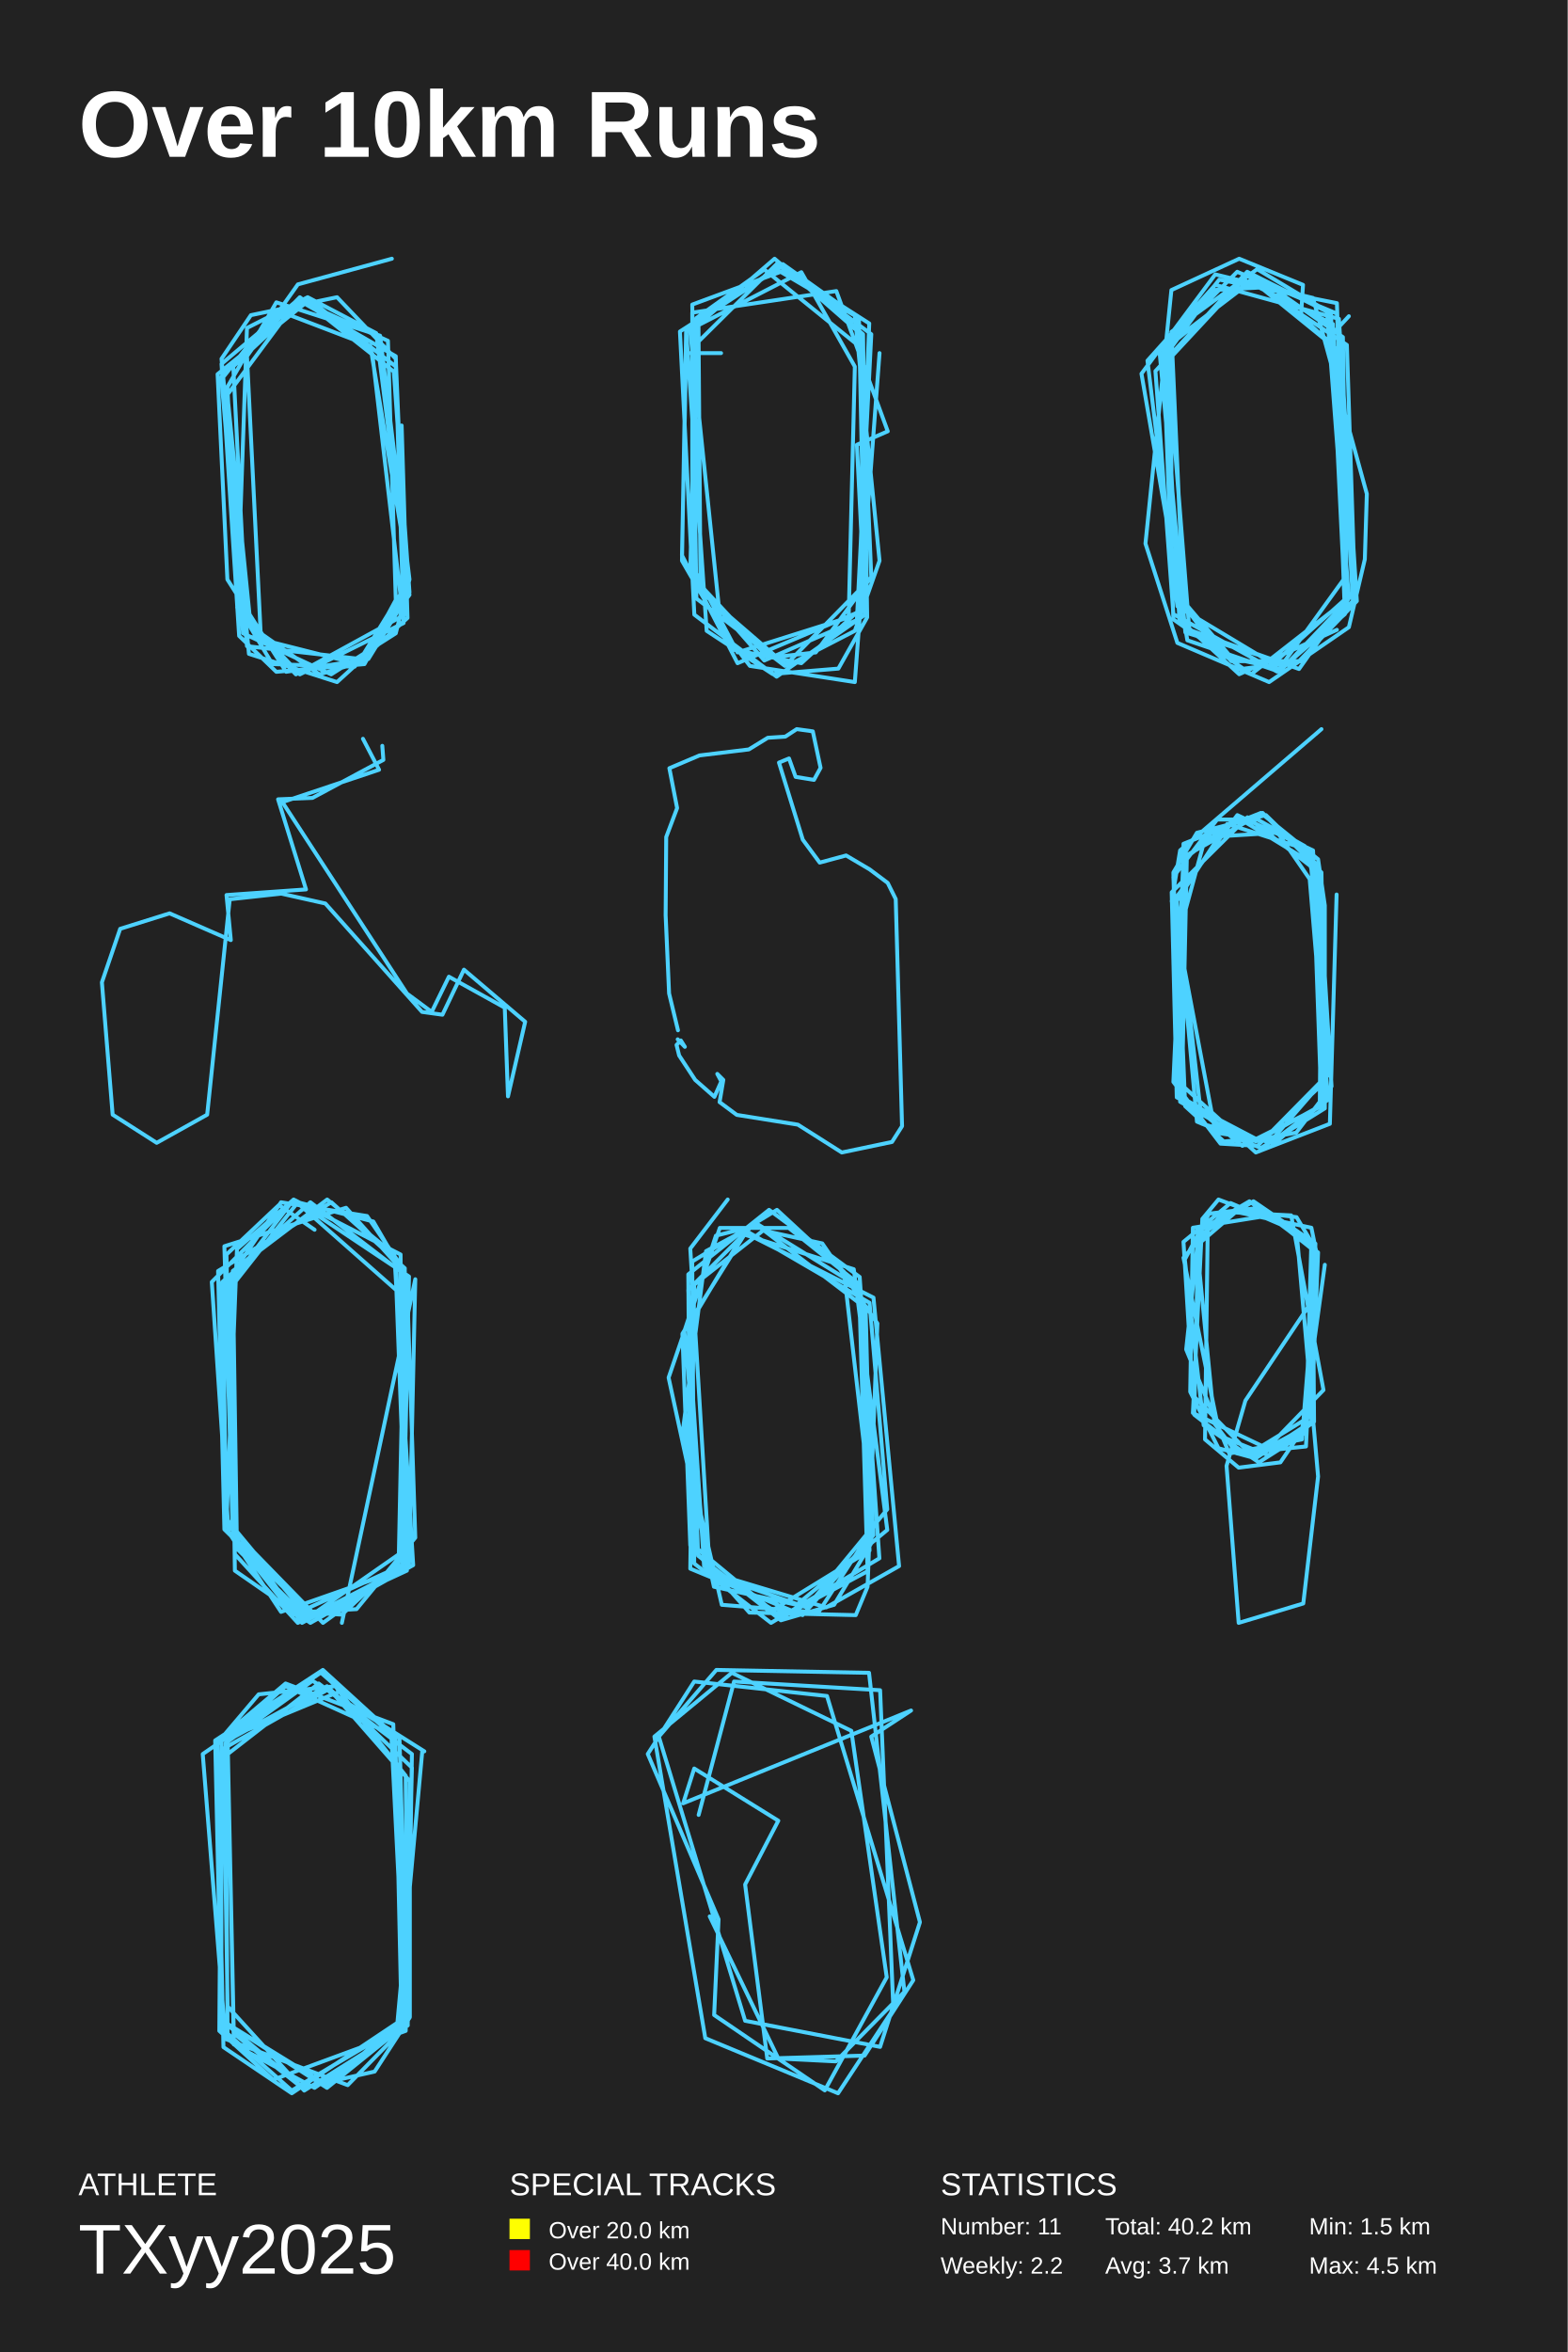
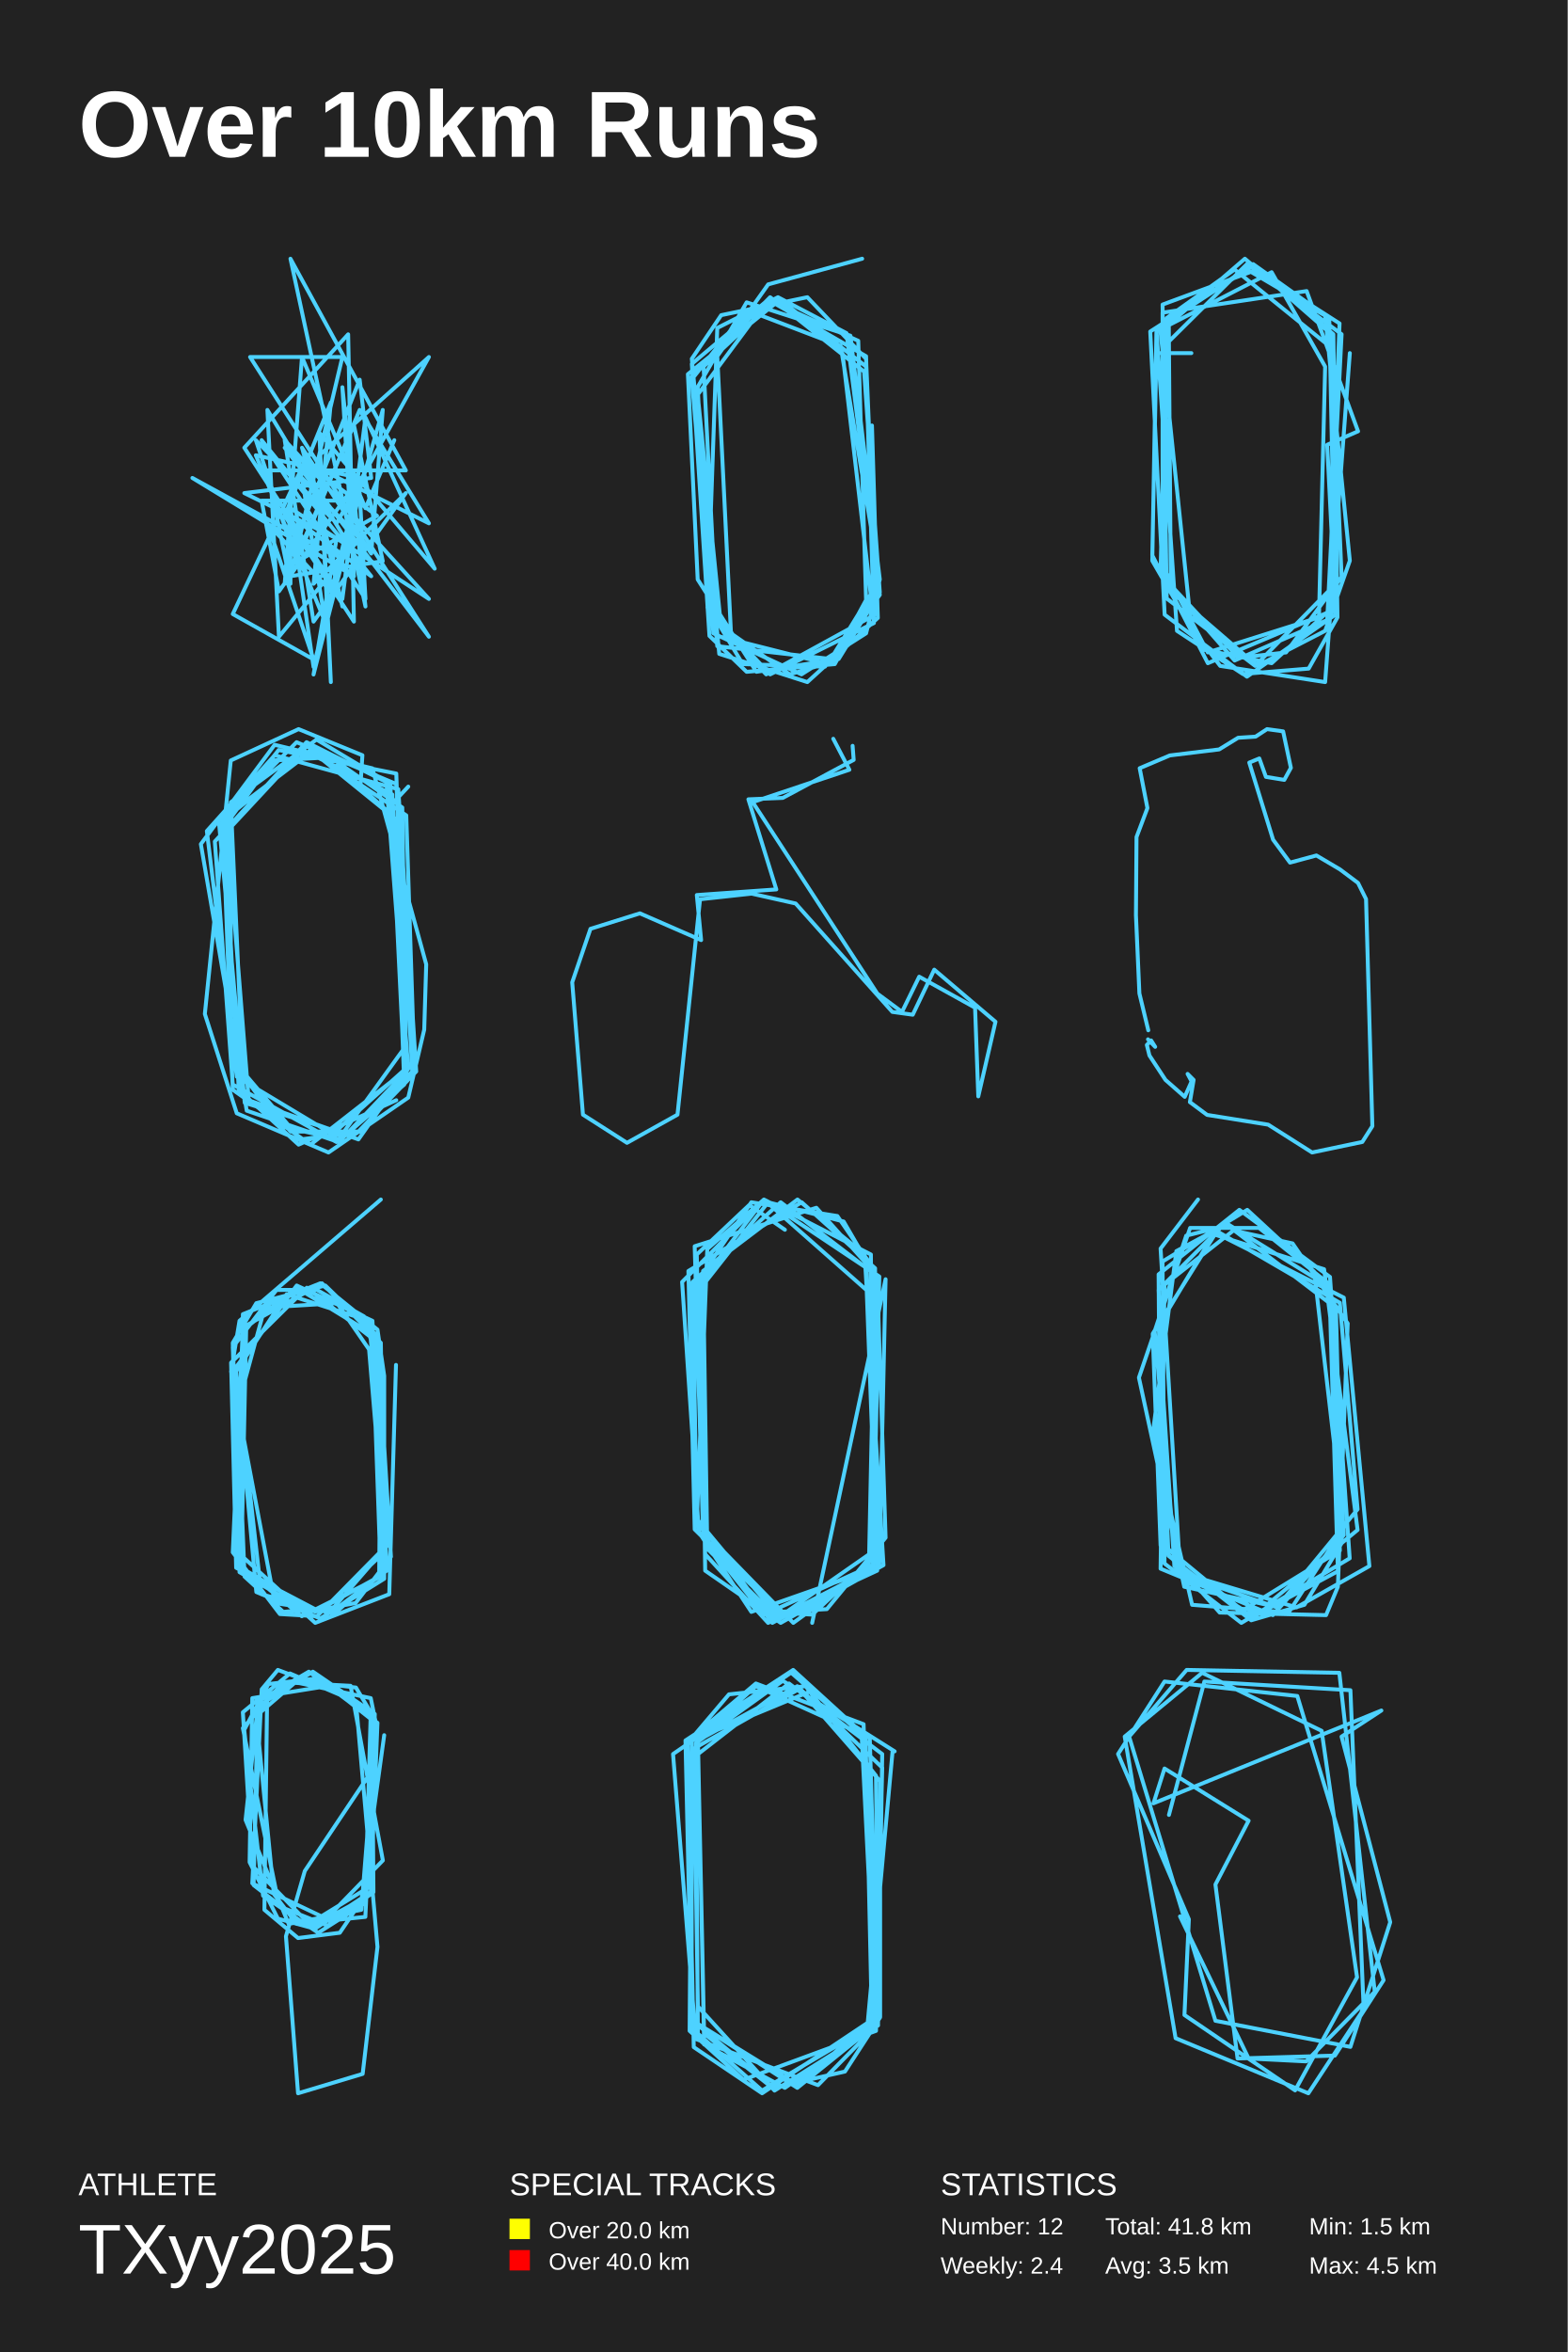
<svg xmlns="http://www.w3.org/2000/svg" baseProfile="full" height="300mm" version="1.1" viewBox="0,0,200,300" width="200mm">
  <defs />
  <rect fill="#222222" height="300" width="200" x="0" y="0" />
  <text fill="#FFFFFF" style="font-size:12px; font-family:Arial; font-weight:bold;" x="10" y="20">Over 10km Runs</text>
  <text fill="#FFFFFF" style="font-size:4px; font-family:Arial" x="10" y="280">ATHLETE</text>
  <text fill="#FFFFFF" style="font-size:9px; font-family:Arial" x="10" y="290">TXyy2025</text>
  <text fill="#FFFFFF" style="font-size:4px; font-family:Arial" x="65" y="280">SPECIAL TRACKS</text>
  <rect fill="yellow" height="2.6" width="2.6" x="65" y="283" />
  <text fill="#FFFFFF" style="font-size:3px; font-family:Arial" x="70" y="285.5">Over 20.0 km</text>
  <rect fill="red" height="2.6" width="2.6" x="65" y="287" />
  <text fill="#FFFFFF" style="font-size:3px; font-family:Arial" x="70" y="289.5">Over 40.0 km</text>
  <text fill="#FFFFFF" style="font-size:4px; font-family:Arial" x="120" y="280">STATISTICS</text>
-   <text fill="#FFFFFF" style="font-size:3px; font-family:Arial" x="120" y="285">Number: 11</text>
-   <text fill="#FFFFFF" style="font-size:3px; font-family:Arial" x="120" y="290">Weekly: 2.2</text>
-   <text fill="#FFFFFF" style="font-size:3px; font-family:Arial" x="141" y="285">Total: 40.2 km</text>
-   <text fill="#FFFFFF" style="font-size:3px; font-family:Arial" x="141" y="290">Avg: 3.7 km</text>
+   <text fill="#FFFFFF" style="font-size:3px; font-family:Arial" x="120" y="285">Number: 12</text>
+   <text fill="#FFFFFF" style="font-size:3px; font-family:Arial" x="120" y="290">Weekly: 2.4</text>
+   <text fill="#FFFFFF" style="font-size:3px; font-family:Arial" x="141" y="285">Total: 41.8 km</text>
+   <text fill="#FFFFFF" style="font-size:3px; font-family:Arial" x="141" y="290">Avg: 3.5 km</text>
  <text fill="#FFFFFF" style="font-size:3px; font-family:Arial" x="167" y="285">Min: 1.5 km</text>
  <text fill="#FFFFFF" style="font-size:3px; font-family:Arial" x="167" y="290">Max: 4.5 km</text>
-   <polyline fill="none" points="49.992,33.0 38.002,36.273 31.507,45.436 33.256,80.782 40.749,86.018 46.245,84.382 50.491,76.527 49.492,43.473 38.002,38.236 29.009,50.346 32.007,80.127 34.754,84.709 45.246,85.036 51.241,77.182 47.494,45.109 39.251,37.909 29.759,46.746 31.507,81.109 45.745,84.709 52.24,75.873 47.993,42.491 39.251,37.909 31.507,41.836 30.258,77.509 38.251,86.018 51.49,79.473 50.491,46.746 39.5,38.236 27.76,47.727 29.009,73.909 36.503,85.691 46.994,84.055 52.24,75.546 50.241,47.4 38.251,37.909 28.26,48.055 31.507,82.418 45.995,84.055 52.24,73.909 47.244,44.127 35.254,39.546 28.26,48.382 31.008,80.782 42.248,86.018 50.491,80.782 52.24,73.909 48.493,42.818 35.254,38.564 29.009,49.364 30.508,78.491 37.752,86.018 51.49,78.491 50.491,45.436 38.002,38.236 28.26,46.418 30.508,81.109 35.254,85.691 46.495,84.709 51.74,75.218 50.491,45.764 42.997,37.909 32.007,40.2 28.26,45.764 31.757,83.4 42.997,87.0 51.99,78.818 51.241,54.273" stroke="#4DD2FF" stroke-linecap="round" stroke-linejoin="round" stroke-width="0.5" />
-   <polyline fill="none" points="91.993,45.038 87.53,45.038 87.005,70.835 94.093,84.592 110.37,77.713 109.319,56.733 113.257,55.013 106.694,37.127 88.318,39.879 88.318,72.21 94.093,83.217 108.269,78.745 109.057,46.758 102.231,34.72 87.53,42.287 87.005,71.522 93.568,82.873 102.231,84.592 110.107,77.37 109.844,44.35 97.506,34.376 88.843,40.567 88.055,73.242 98.031,83.904 104.069,83.217 111.157,73.586 109.844,42.631 100.394,34.376 88.318,38.847 88.843,76.338 100.131,84.936 109.582,75.306 110.895,41.255 99.081,33.688 88.318,44.35 89.63,75.65 100.394,84.936 109.057,80.465 112.207,71.522 109.057,40.223 99.869,33.688 89.105,40.911 89.368,74.962 97.506,84.248 109.319,79.089 111.157,42.631 99.606,34.032 86.743,42.287 88.58,78.401 99.081,86.312 110.37,78.401 109.582,40.567 99.081,34.376 87.53,41.943 90.156,80.465 98.556,85.968 106.957,85.28 110.632,78.745 110.107,42.631 98.819,33.0 88.055,42.287 91.993,80.121 95.668,84.936 109.057,87.0 112.207,45.038" stroke="#4DD2FF" stroke-linecap="round" stroke-linejoin="round" stroke-width="0.5" />
-   <polyline fill="none" points="172.085,40.333 169.286,43.333 162.926,37.667 165.979,40.333 166.233,36.333 158.092,33.0 149.442,37 146.134,69.333 150.205,82 161.908,87.0 172.085,80 174.12,71.333 174.375,63 167.505,38 155.039,35 145.625,47.667 151.477,81.667 163.18,85.667 172.594,76.667 170.558,40 157.837,34.667 147.915,44.667 151.223,80.667 164.198,84.667 171.83,76.667 170.558,38.667 155.548,35.667 148.424,44.667 149.696,75.667 157.074,84.333 165.724,84.333 173.102,76.667 170.813,40.667 155.039,36.333 146.389,46 150.205,77.333 162.417,84.667 172.848,75.333 171.83,44 160.89,36.667 154.784,37 148.933,45 151.731,80.333 165.724,85.333 172.085,76.333 169.286,39.667 160.382,34.333 149.442,42.333 150.968,76.667 158.346,85.333 165.979,84.333 171.83,77 171.322,43 160.382,35.333 149.442,43.667 149.442,75 155.802,83.667 163.435,85.333 171.576,78.333 170.304,44.333 159.618,35.667 148.424,44.667 149.696,79 159.618,86 171.576,76.667 169.795,40 159.11,34.667 147.406,47.333 149.696,78.333 162.926,85.667 171.83,73.333 170.049,41.333 158.601,35.667 148.678,46.333 150.459,79 158.092,86 170.558,80.333" stroke="#4DD2FF" stroke-linecap="round" stroke-linejoin="round" stroke-width="0.5" />
-   <polyline fill="none" points="48.772,95.13 48.909,96.925 39.863,101.774 35.477,101.953 39.041,113.446 28.898,114.164 29.447,119.91 21.635,116.499 15.33,118.474 13.0,125.298 14.371,142.177 19.99,145.768 26.431,142.177 29.31,114.703 35.888,113.985 41.508,115.242 53.843,129.069 56.447,129.428 59.188,123.681 67.0,130.326 64.807,139.843 64.396,128.53 57.269,124.579 55.076,129.069 51.924,126.734 36.025,102.313 48.36,98.182 46.305,94.232" stroke="#4DD2FF" stroke-linecap="round" stroke-linejoin="round" stroke-width="0.5" />
-   <polyline fill="none" points="86.458,132.566 87.373,133.525 86.86,132.71 86.311,133.285 86.641,134.628 88.69,137.745 91.143,139.903 92.021,137.937 91.509,136.978 92.277,137.745 91.801,140.574 93.997,142.205 101.793,143.451 107.393,147.0 113.799,145.657 115.08,143.643 114.274,114.678 113.25,112.616 110.944,110.889 107.942,109.115 104.575,110.026 102.416,107.1 99.378,97.269 100.659,96.741 101.501,99.091 103.843,99.475 104.685,97.94 103.697,93.288 101.647,93.0 100.183,93.959 97.95,94.103 95.535,95.59 89.239,96.357 85.396,97.988 86.384,103.072 84.993,106.765 84.92,116.74 85.36,126.715 86.494,131.415" stroke="#4DD2FF" stroke-linecap="round" stroke-linejoin="round" stroke-width="0.5" />
-   <polyline fill="none" points="168.587,93.0 150.555,108.469 149.481,114.938 155.063,144.469 162.361,145.594 169.445,140.25 167.084,112.125 163.005,106.219 153.775,106.781 150.555,118.594 153.345,143.344 162.576,145.875 168.801,140.531 167.943,110.438 157.853,104.25 151.413,109.313 150.769,139.969 160.215,145.594 168.372,141.094 168.587,115.219 166.44,107.906 160.429,104.531 155.277,104.531 149.696,111.844 150.984,139.969 158.497,146.156 168.587,141.094 167.513,110.719 159.141,104.25 149.481,113.813 150.125,139.969 160.859,145.594 169.016,138 168.587,111.281 161.073,103.688 150.984,109.313 149.696,138 155.707,145.875 160.429,146.156 169.016,137.438 167.513,108.469 157.853,103.969 150.125,114.375 151.199,141.094 156.136,145.594 162.576,145.031 169.66,136.875 167.084,108.469 156.565,105.094 150.125,114.938 152.701,143.063 160.859,146.438 169.016,141.375 169.016,115.5 168.157,109.594 160.859,103.688 150.984,107.625 150.555,140.531 159.356,145.594 165.367,144.469 169.875,138.563 168.157,110.438 161.503,103.969 152.701,106.219 149.696,111.281 150.34,138 160.215,147.0 169.66,143.344 170.519,114.094" stroke="#4DD2FF" stroke-linecap="round" stroke-linejoin="round" stroke-width="0.5" />
-   <polyline fill="none" points="40.134,156.857 35.584,153.701 28.893,160.013 29.696,194.727 39.331,206.299 51.91,197.533 51.374,162.117 44.148,154.052 28.626,158.961 29.696,195.779 37.725,205.597 43.613,205.948 51.91,198.234 50.572,161.766 39.599,153.351 28.358,163.52 28.893,193.675 38.528,207.0 51.374,199.987 52.177,162.818 37.457,153.0 30.231,159.312 28.893,194.377 41.204,207.0 51.374,199.636 51.107,160.013 37.457,153.0 29.428,163.52 29.964,200.338 39.599,207.0 52.713,199.636 50.304,160.013 41.74,153.0 29.696,162.117 30.231,197.533 39.063,206.299 51.91,200.338 50.572,164.572 37.457,153.0 27.02,163.52 29.161,195.429 35.852,205.597 50.839,200.338 51.642,161.766 42.275,153.351 27.823,162.117 28.626,195.078 39.331,205.597 45.486,205.247 52.98,196.13 51.91,163.169 47.628,155.805 37.993,153.351 28.626,165.273 29.964,196.481 37.457,205.948 51.374,199.636 51.642,162.117 46.825,155.104 35.852,153.351 29.161,163.169 29.964,198.234 37.993,207.0 52.177,199.636 52.98,163.169 43.613,207.0" stroke="#4DD2FF" stroke-linecap="round" stroke-linejoin="round" stroke-width="0.5" />
-   <polyline fill="none" points="92.838,153.0 88.063,159.256 90.576,200.744 102.89,205.024 113.194,192.512 110.932,166.171 95.099,156.951 87.811,169.134 89.822,199.756 98.618,205.354 110.932,197.781 109.676,164.195 96.356,155.963 87.811,164.525 89.068,198.439 99.623,206.671 106.409,204.695 111.183,196.793 110.43,166.829 96.607,156.293 91.33,157.61 87.309,169.793 90.073,200.415 105.403,205.024 114.702,199.756 111.435,165.512 95.099,157.281 87.057,170.122 88.063,197.122 95.602,205.683 109.173,206.012 110.681,202.39 111.937,168.805 104.901,158.598 97.361,156.951 88.565,163.866 88.063,200.085 102.387,206.012 111.435,195.805 109.676,163.866 100.628,156.622 91.832,156.622 85.298,175.72 91.078,202.39 101.634,204.695 113.194,195.146 108.922,161.89 94.345,157.281 90.073,159.585 87.057,182.964 92.084,204.695 104.398,205.683 111.435,194.817 107.665,162.22 99.12,154.317 88.314,160.903 88.565,199.427 98.366,207.0 112.189,198.768 109.676,162.878 98.115,154.317 87.811,162.549 88.063,196.793 99.623,206.341 110.681,200.415 109.676,166.829" stroke="#4DD2FF" stroke-linecap="round" stroke-linejoin="round" stroke-width="0.5" />
-   <polyline fill="none" points="162.662,155.7 155.449,153.0 153.388,155.475 152.186,180.225 161.631,184.725 168.844,177.3 164.723,155.025 156.136,154.575 150.984,160.425 155.621,183.15 161.803,185.625 167.642,181.35 167.47,158.625 160.086,154.125 154.247,154.8 151.156,160.65 153.56,181.8 160.601,186.525 166.612,182.7 167.642,159.525 161.975,155.025 152.186,156.6 151.843,177.525 155.449,184.725 159.571,185.85 166.612,182.025 167.299,158.4 165.41,155.25 157.853,154.35 152.873,157.725 151.327,172.125 156.823,185.4 166.097,183.6 167.986,159.975 167.299,156.6 157.682,154.575 152.701,158.85 154.934,181.575 157.853,185.4 166.612,184.5 167.47,165.825 158.884,178.65 156.479,186.975 158.025,207.0 166.268,204.525 168.157,188.325 165.41,157.05 156.995,153.45 150.984,158.4 152.186,177.975 160.086,186.075 167.299,181.35 168.157,159.75 159.399,153.225 152.873,157.05 152.358,180.45 159.055,185.625 167.127,180.675 167.814,158.625 159.914,153.225 154.075,156.825 153.732,183.6 158.025,187.2 163.349,186.525 166.097,182.475 169.016,161.325" stroke="#4DD2FF" stroke-linecap="round" stroke-linejoin="round" stroke-width="0.5" />
-   <polyline fill="none" points="54.135,223.385 39.868,214.385 28.771,222.346 29.036,259.385 37.226,266.654 51.493,258 50.7,225.115 43.303,215.769 28.243,222 27.979,259.039 34.848,265.269 51.757,259.039 52.55,225.462 41.717,215.077 29.036,222 29.828,259.385 38.547,266.308 47.794,264.231 52.285,257.308 52.285,227.192 41.982,215.423 28.507,223.039 29.036,255.923 38.811,266.654 52.021,258.346 50.964,221.654 36.433,215.077 29.036,221.654 29.828,260.769 40.132,266.308 52.021,258 51.757,226.5 42.774,215.077 32.999,216.115 27.715,222.346 28.243,257.654 38.283,265.962 51.757,258 49.908,220.962 41.189,213.0 27.45,222 28.243,257.654 41.717,265.962 51.229,257.654 50.436,221.654 40.925,213.346 25.865,223.731 28.771,260.077 44.359,265.962 51.493,258.692 50.172,219.923 36.433,214.731 28.243,221.654 28.243,257.654 41.717,266.308 52.021,258 52.55,223.731 40.661,214.731 27.715,224.769 28.507,261.115 37.226,267.0 50.7,258 53.871,223.385" stroke="#4DD2FF" stroke-linecap="round" stroke-linejoin="round" stroke-width="0.5" />
-   <polyline fill="none" points="90.543,244.438 99.294,262.562 106.634,262.932 115.385,254.055 110.869,213.37 91.39,213.0 84.05,221.507 95.06,257.754 112.28,261.082 117.361,245.178 111.151,221.507 116.232,218.178 87.155,230.014 88.567,225.575 99.294,232.233 95.06,240.37 97.883,262.562 110.304,262.192 116.514,252.575 105.505,216.329 88.567,214.479 82.639,223.726 91.672,244.808 91.108,257.014 105.223,266.63 113.127,252.206 108.61,220.767 93.366,213.37 83.486,221.507 89.978,259.973 106.916,267.0 113.974,256.274 112.28,215.589 93.648,214.479 89.131,231.493" stroke="#4DD2FF" stroke-linecap="round" stroke-linejoin="round" stroke-width="0.5" />
+   <polyline fill="none" points="50.304,56.143 46.624,64.821 38.528,45.536 36.32,74.464 45.152,54.214 48.832,71.571 37.056,73.5 43.68,45.536 31.904,45.536 54.72,81.214 36.32,57.107 48.096,65.786 36.32,72.536 45.888,48.429 47.36,60.964 31.168,62.893 42.944,68.679 40,86.036 45.888,62.893 46.624,76.393 33.376,56.143 47.36,73.5 37.056,65.786 37.056,74.464 34.112,60 51.776,60 37.056,33.0 46.624,77.357 43.68,49.393 45.152,73.5 24.544,60.964 42.208,70.607 38.528,57.107 47.36,70.607 48.832,52.286 42.208,75.429 34.112,66.75 40,84.107 29.696,78.321 39.264,58.071 43.68,77.357 39.264,59.036 54.72,66.75 45.888,52.286 37.792,71.571 32.64,56.143 42.944,66.75 54.72,45.536 40.736,58.071 42.208,87.0 40.736,55.179 55.456,72.536 46.624,53.25 43.68,76.393 31.168,57.107 44.416,42.643 45.152,79.286 36.32,65.786 42.208,51.321 40,74.464 51.776,62.893 40,79.286 36.32,56.143 54.72,76.393 37.056,64.821 40,85.071 45.152,63.857 33.376,63.857 35.584,75.429 45.888,60.964 32.64,58.071 41.472,79.286 38.528,60.964 45.888,68.679 35.584,81.214 34.112,52.286 45.152,70.607" stroke="#4DD2FF" stroke-linecap="round" stroke-linejoin="round" stroke-width="0.5" />
+   <polyline fill="none" points="109.992,33.0 98.002,36.273 91.507,45.436 93.256,80.782 100.749,86.018 106.245,84.382 110.491,76.527 109.492,43.473 98.002,38.236 89.009,50.346 92.007,80.127 94.754,84.709 105.246,85.036 111.241,77.182 107.494,45.109 99.251,37.909 89.759,46.746 91.507,81.109 105.745,84.709 112.24,75.873 107.993,42.491 99.251,37.909 91.507,41.836 90.258,77.509 98.251,86.018 111.49,79.473 110.491,46.746 99.5,38.236 87.76,47.727 89.009,73.909 96.503,85.691 106.994,84.055 112.24,75.546 110.241,47.4 98.251,37.909 88.26,48.055 91.507,82.418 105.995,84.055 112.24,73.909 107.244,44.127 95.254,39.546 88.26,48.382 91.008,80.782 102.248,86.018 110.491,80.782 112.24,73.909 108.493,42.818 95.254,38.564 89.009,49.364 90.508,78.491 97.752,86.018 111.49,78.491 110.491,45.436 98.002,38.236 88.26,46.418 90.508,81.109 95.254,85.691 106.495,84.709 111.74,75.218 110.491,45.764 102.997,37.909 92.007,40.2 88.26,45.764 91.757,83.4 102.997,87.0 111.99,78.818 111.241,54.273" stroke="#4DD2FF" stroke-linecap="round" stroke-linejoin="round" stroke-width="0.5" />
+   <polyline fill="none" points="151.993,45.038 147.53,45.038 147.005,70.835 154.093,84.592 170.37,77.713 169.319,56.733 173.257,55.013 166.694,37.127 148.318,39.879 148.318,72.21 154.093,83.217 168.269,78.745 169.057,46.758 162.231,34.72 147.53,42.287 147.005,71.522 153.568,82.873 162.231,84.592 170.107,77.37 169.844,44.35 157.506,34.376 148.843,40.567 148.055,73.242 158.031,83.904 164.069,83.217 171.157,73.586 169.844,42.631 160.394,34.376 148.318,38.847 148.843,76.338 160.131,84.936 169.582,75.306 170.895,41.255 159.081,33.688 148.318,44.35 149.63,75.65 160.394,84.936 169.057,80.465 172.207,71.522 169.057,40.223 159.869,33.688 149.105,40.911 149.368,74.962 157.506,84.248 169.319,79.089 171.157,42.631 159.606,34.032 146.743,42.287 148.58,78.401 159.081,86.312 170.37,78.401 169.582,40.567 159.081,34.376 147.53,41.943 150.156,80.465 158.556,85.968 166.957,85.28 170.632,78.745 170.107,42.631 158.819,33.0 148.055,42.287 151.993,80.121 155.668,84.936 169.057,87.0 172.207,45.038" stroke="#4DD2FF" stroke-linecap="round" stroke-linejoin="round" stroke-width="0.5" />
+   <polyline fill="none" points="52.085,100.333 49.286,103.333 42.926,97.667 45.979,100.333 46.233,96.333 38.092,93.0 29.442,97 26.134,129.333 30.205,142 41.908,147.0 52.085,140 54.12,131.333 54.375,123 47.505,98 35.039,95 25.625,107.667 31.477,141.667 43.18,145.667 52.594,136.667 50.558,100 37.837,94.667 27.915,104.667 31.223,140.667 44.198,144.667 51.83,136.667 50.558,98.667 35.548,95.667 28.424,104.667 29.696,135.667 37.074,144.333 45.724,144.333 53.102,136.667 50.813,100.667 35.039,96.333 26.389,106 30.205,137.333 42.417,144.667 52.848,135.333 51.83,104 40.89,96.667 34.784,97 28.933,105 31.731,140.333 45.724,145.333 52.085,136.333 49.286,99.667 40.382,94.333 29.442,102.333 30.968,136.667 38.346,145.333 45.979,144.333 51.83,137 51.322,103 40.382,95.333 29.442,103.667 29.442,135 35.802,143.667 43.435,145.333 51.576,138.333 50.304,104.333 39.618,95.667 28.424,104.667 29.696,139 39.618,146 51.576,136.667 49.795,100 39.11,94.667 27.406,107.333 29.696,138.333 42.926,145.667 51.83,133.333 50.049,101.333 38.601,95.667 28.678,106.333 30.459,139 38.092,146 50.558,140.333" stroke="#4DD2FF" stroke-linecap="round" stroke-linejoin="round" stroke-width="0.5" />
+   <polyline fill="none" points="108.772,95.13 108.909,96.925 99.863,101.774 95.477,101.953 99.041,113.446 88.898,114.164 89.447,119.91 81.635,116.499 75.33,118.474 73.0,125.298 74.371,142.177 79.99,145.768 86.431,142.177 89.31,114.703 95.888,113.985 101.508,115.242 113.843,129.069 116.447,129.428 119.188,123.681 127.0,130.326 124.807,139.843 124.396,128.53 117.269,124.579 115.076,129.069 111.924,126.734 96.025,102.313 108.36,98.182 106.305,94.232" stroke="#4DD2FF" stroke-linecap="round" stroke-linejoin="round" stroke-width="0.5" />
+   <polyline fill="none" points="146.458,132.566 147.373,133.525 146.86,132.71 146.311,133.285 146.641,134.628 148.69,137.745 151.143,139.903 152.021,137.937 151.509,136.978 152.277,137.745 151.801,140.574 153.997,142.205 161.793,143.451 167.393,147.0 173.799,145.657 175.08,143.643 174.274,114.678 173.25,112.616 170.944,110.889 167.942,109.115 164.575,110.026 162.416,107.1 159.378,97.269 160.659,96.741 161.501,99.091 163.843,99.475 164.685,97.94 163.697,93.288 161.647,93.0 160.183,93.959 157.95,94.103 155.535,95.59 149.239,96.357 145.396,97.988 146.384,103.072 144.993,106.765 144.92,116.74 145.36,126.715 146.494,131.415" stroke="#4DD2FF" stroke-linecap="round" stroke-linejoin="round" stroke-width="0.5" />
+   <polyline fill="none" points="48.587,153.0 30.555,168.469 29.481,174.938 35.063,204.469 42.361,205.594 49.445,200.25 47.084,172.125 43.005,166.219 33.775,166.781 30.555,178.594 33.345,203.344 42.576,205.875 48.801,200.531 47.943,170.438 37.853,164.25 31.413,169.313 30.769,199.969 40.215,205.594 48.372,201.094 48.587,175.219 46.44,167.906 40.429,164.531 35.277,164.531 29.696,171.844 30.984,199.969 38.497,206.156 48.587,201.094 47.513,170.719 39.141,164.25 29.481,173.813 30.125,199.969 40.859,205.594 49.016,198 48.587,171.281 41.073,163.688 30.984,169.313 29.696,198 35.707,205.875 40.429,206.156 49.016,197.438 47.513,168.469 37.853,163.969 30.125,174.375 31.199,201.094 36.136,205.594 42.576,205.031 49.66,196.875 47.084,168.469 36.565,165.094 30.125,174.938 32.701,203.063 40.859,206.438 49.016,201.375 49.016,175.5 48.157,169.594 40.859,163.688 30.984,167.625 30.555,200.531 39.356,205.594 45.367,204.469 49.875,198.563 48.157,170.438 41.503,163.969 32.701,166.219 29.696,171.281 30.34,198 40.215,207.0 49.66,203.344 50.519,174.094" stroke="#4DD2FF" stroke-linecap="round" stroke-linejoin="round" stroke-width="0.5" />
+   <polyline fill="none" points="100.134,156.857 95.584,153.701 88.893,160.013 89.696,194.727 99.331,206.299 111.91,197.533 111.374,162.117 104.148,154.052 88.626,158.961 89.696,195.779 97.725,205.597 103.613,205.948 111.91,198.234 110.572,161.766 99.599,153.351 88.358,163.52 88.893,193.675 98.528,207.0 111.374,199.987 112.177,162.818 97.457,153.0 90.231,159.312 88.893,194.377 101.204,207.0 111.374,199.636 111.107,160.013 97.457,153.0 89.428,163.52 89.964,200.338 99.599,207.0 112.713,199.636 110.304,160.013 101.74,153.0 89.696,162.117 90.231,197.533 99.063,206.299 111.91,200.338 110.572,164.572 97.457,153.0 87.02,163.52 89.161,195.429 95.852,205.597 110.839,200.338 111.642,161.766 102.275,153.351 87.823,162.117 88.626,195.078 99.331,205.597 105.486,205.247 112.98,196.13 111.91,163.169 107.628,155.805 97.993,153.351 88.626,165.273 89.964,196.481 97.457,205.948 111.374,199.636 111.642,162.117 106.825,155.104 95.852,153.351 89.161,163.169 89.964,198.234 97.993,207.0 112.177,199.636 112.98,163.169 103.613,207.0" stroke="#4DD2FF" stroke-linecap="round" stroke-linejoin="round" stroke-width="0.5" />
+   <polyline fill="none" points="152.838,153.0 148.063,159.256 150.576,200.744 162.89,205.024 173.194,192.512 170.932,166.171 155.099,156.951 147.811,169.134 149.822,199.756 158.618,205.354 170.932,197.781 169.676,164.195 156.356,155.963 147.811,164.525 149.068,198.439 159.623,206.671 166.409,204.695 171.183,196.793 170.43,166.829 156.607,156.293 151.33,157.61 147.309,169.793 150.073,200.415 165.403,205.024 174.702,199.756 171.435,165.512 155.099,157.281 147.057,170.122 148.063,197.122 155.602,205.683 169.173,206.012 170.681,202.39 171.937,168.805 164.901,158.598 157.361,156.951 148.565,163.866 148.063,200.085 162.387,206.012 171.435,195.805 169.676,163.866 160.628,156.622 151.832,156.622 145.298,175.72 151.078,202.39 161.634,204.695 173.194,195.146 168.922,161.89 154.345,157.281 150.073,159.585 147.057,182.964 152.084,204.695 164.398,205.683 171.435,194.817 167.665,162.22 159.12,154.317 148.314,160.903 148.565,199.427 158.366,207.0 172.189,198.768 169.676,162.878 158.115,154.317 147.811,162.549 148.063,196.793 159.623,206.341 170.681,200.415 169.676,166.829" stroke="#4DD2FF" stroke-linecap="round" stroke-linejoin="round" stroke-width="0.5" />
+   <polyline fill="none" points="42.662,215.7 35.449,213.0 33.388,215.475 32.186,240.225 41.631,244.725 48.844,237.3 44.723,215.025 36.136,214.575 30.984,220.425 35.621,243.15 41.803,245.625 47.642,241.35 47.47,218.625 40.086,214.125 34.247,214.8 31.156,220.65 33.56,241.8 40.601,246.525 46.612,242.7 47.642,219.525 41.975,215.025 32.186,216.6 31.843,237.525 35.449,244.725 39.571,245.85 46.612,242.025 47.299,218.4 45.41,215.25 37.853,214.35 32.873,217.725 31.327,232.125 36.823,245.4 46.097,243.6 47.986,219.975 47.299,216.6 37.682,214.575 32.701,218.85 34.934,241.575 37.853,245.4 46.612,244.5 47.47,225.825 38.884,238.65 36.479,246.975 38.025,267.0 46.268,264.525 48.157,248.325 45.41,217.05 36.995,213.45 30.984,218.4 32.186,237.975 40.086,246.075 47.299,241.35 48.157,219.75 39.399,213.225 32.873,217.05 32.358,240.45 39.055,245.625 47.127,240.675 47.814,218.625 39.914,213.225 34.075,216.825 33.732,243.6 38.025,247.2 43.349,246.525 46.097,242.475 49.016,221.325" stroke="#4DD2FF" stroke-linecap="round" stroke-linejoin="round" stroke-width="0.5" />
+   <polyline fill="none" points="114.135,223.385 99.868,214.385 88.771,222.346 89.036,259.385 97.226,266.654 111.493,258 110.7,225.115 103.303,215.769 88.243,222 87.979,259.039 94.848,265.269 111.757,259.039 112.55,225.462 101.717,215.077 89.036,222 89.828,259.385 98.547,266.308 107.794,264.231 112.285,257.308 112.285,227.192 101.982,215.423 88.507,223.039 89.036,255.923 98.811,266.654 112.021,258.346 110.964,221.654 96.433,215.077 89.036,221.654 89.828,260.769 100.132,266.308 112.021,258 111.757,226.5 102.774,215.077 92.999,216.115 87.715,222.346 88.243,257.654 98.283,265.962 111.757,258 109.908,220.962 101.189,213.0 87.45,222 88.243,257.654 101.717,265.962 111.229,257.654 110.436,221.654 100.925,213.346 85.865,223.731 88.771,260.077 104.359,265.962 111.493,258.692 110.172,219.923 96.433,214.731 88.243,221.654 88.243,257.654 101.717,266.308 112.021,258 112.55,223.731 100.661,214.731 87.715,224.769 88.507,261.115 97.226,267.0 110.7,258 113.871,223.385" stroke="#4DD2FF" stroke-linecap="round" stroke-linejoin="round" stroke-width="0.5" />
+   <polyline fill="none" points="150.543,244.438 159.294,262.562 166.634,262.932 175.385,254.055 170.869,213.37 151.39,213.0 144.05,221.507 155.06,257.754 172.28,261.082 177.361,245.178 171.151,221.507 176.232,218.178 147.155,230.014 148.567,225.575 159.294,232.233 155.06,240.37 157.883,262.562 170.304,262.192 176.514,252.575 165.505,216.329 148.567,214.479 142.639,223.726 151.672,244.808 151.108,257.014 165.223,266.63 173.127,252.206 168.61,220.767 153.366,213.37 143.486,221.507 149.978,259.973 166.916,267.0 173.974,256.274 172.28,215.589 153.648,214.479 149.131,231.493" stroke="#4DD2FF" stroke-linecap="round" stroke-linejoin="round" stroke-width="0.5" />
</svg>
